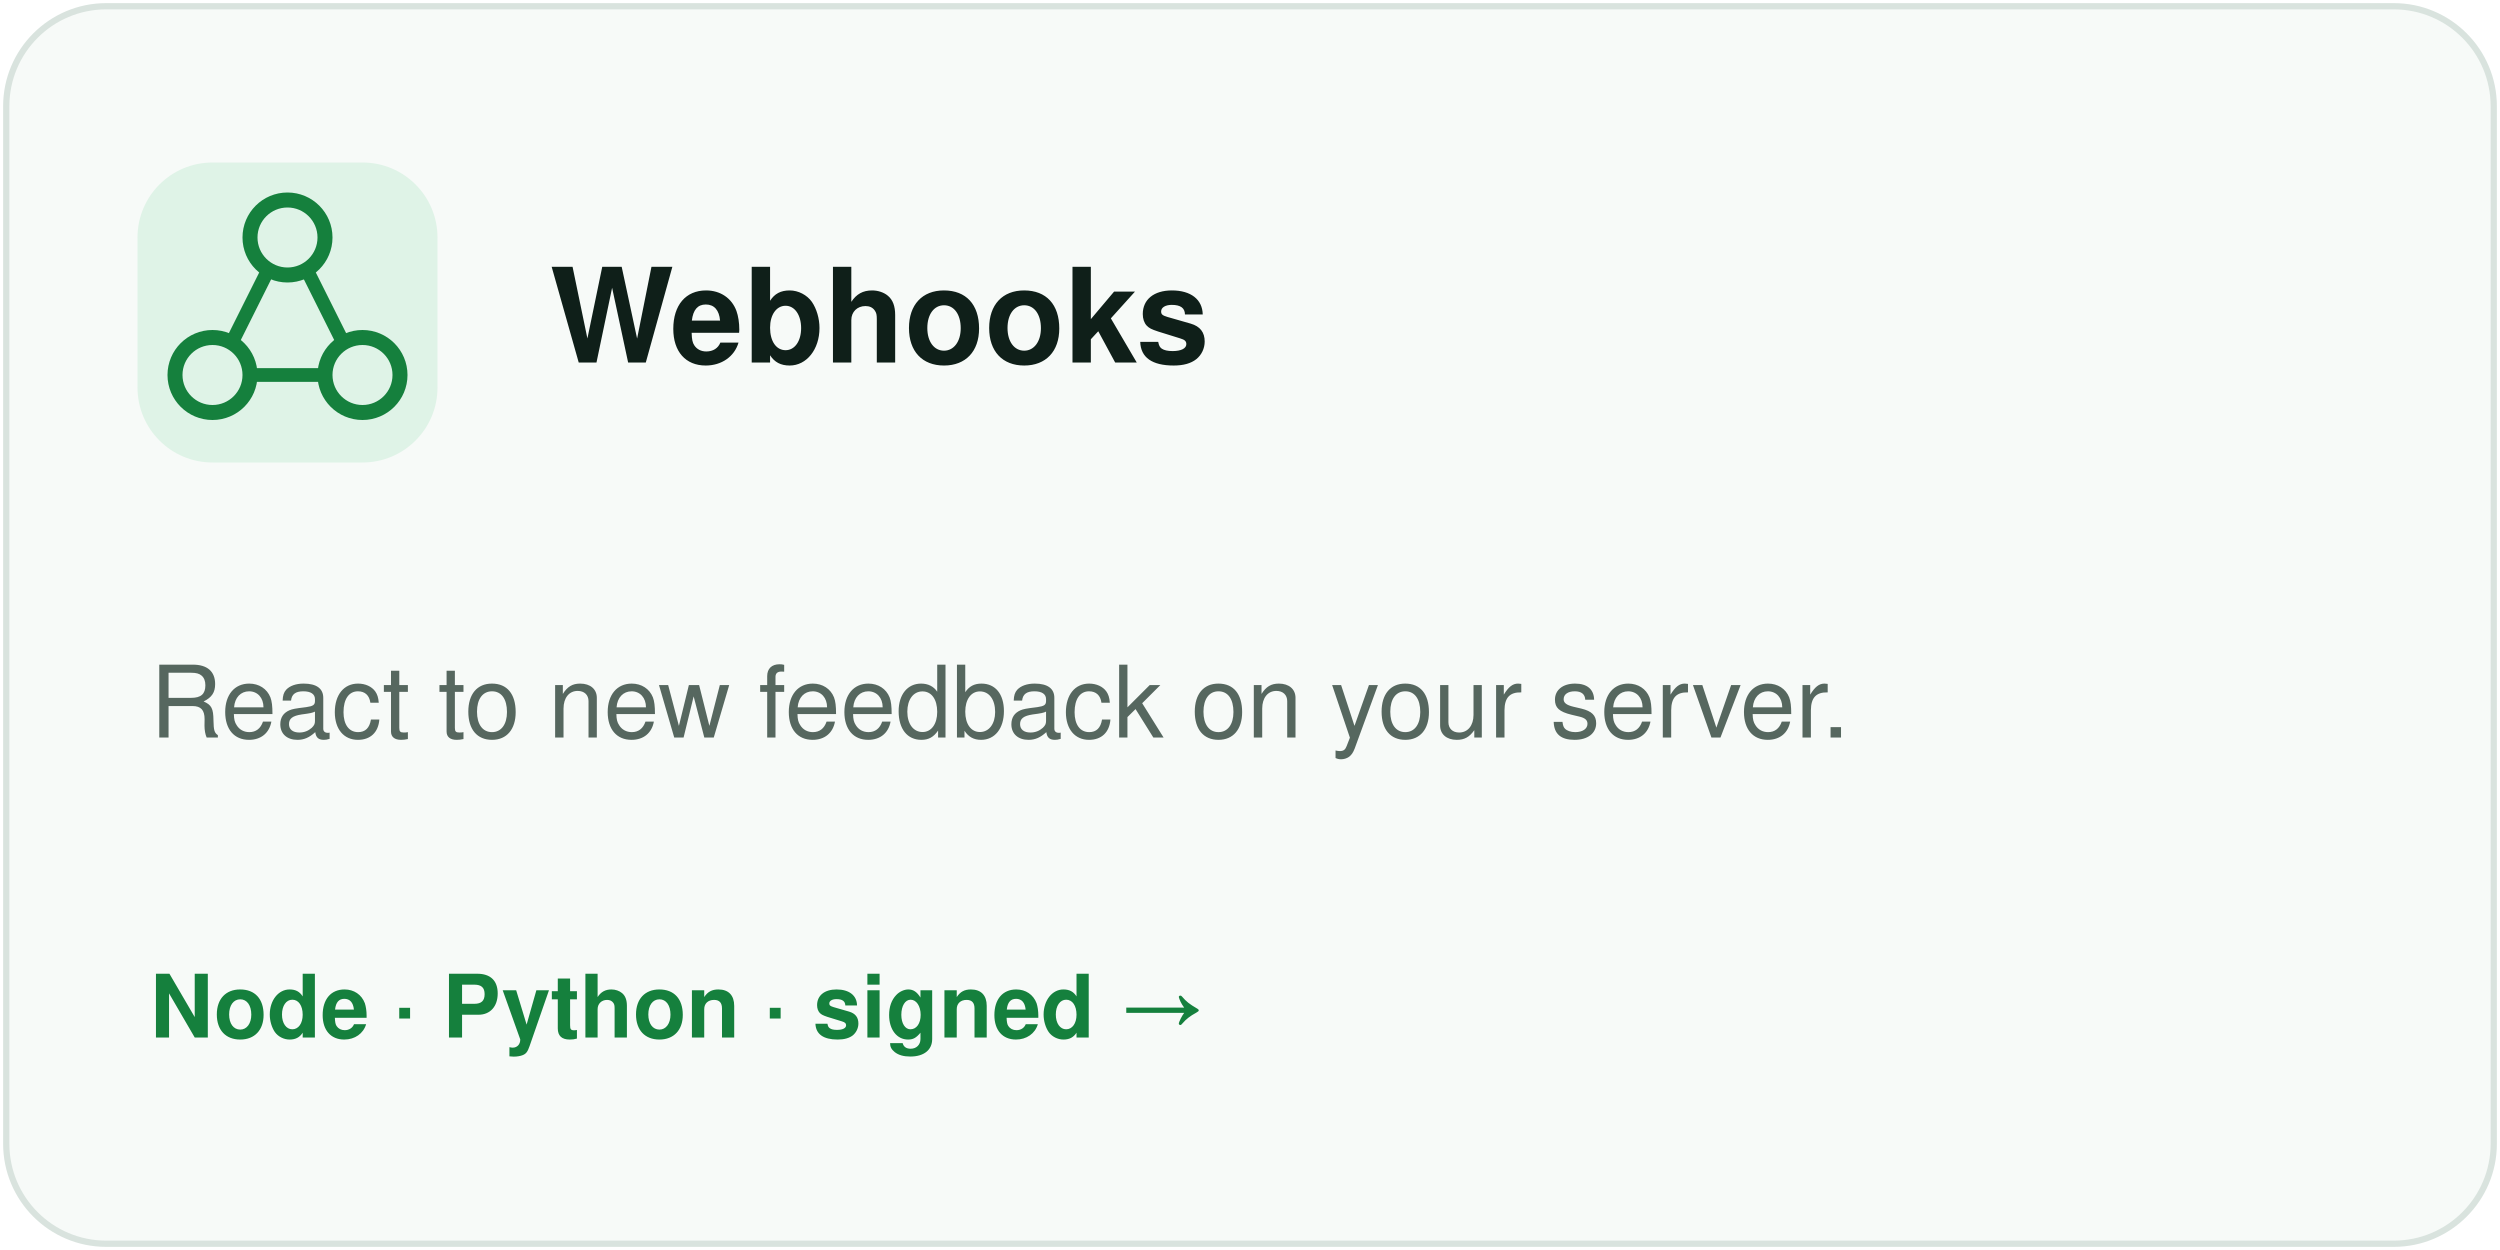
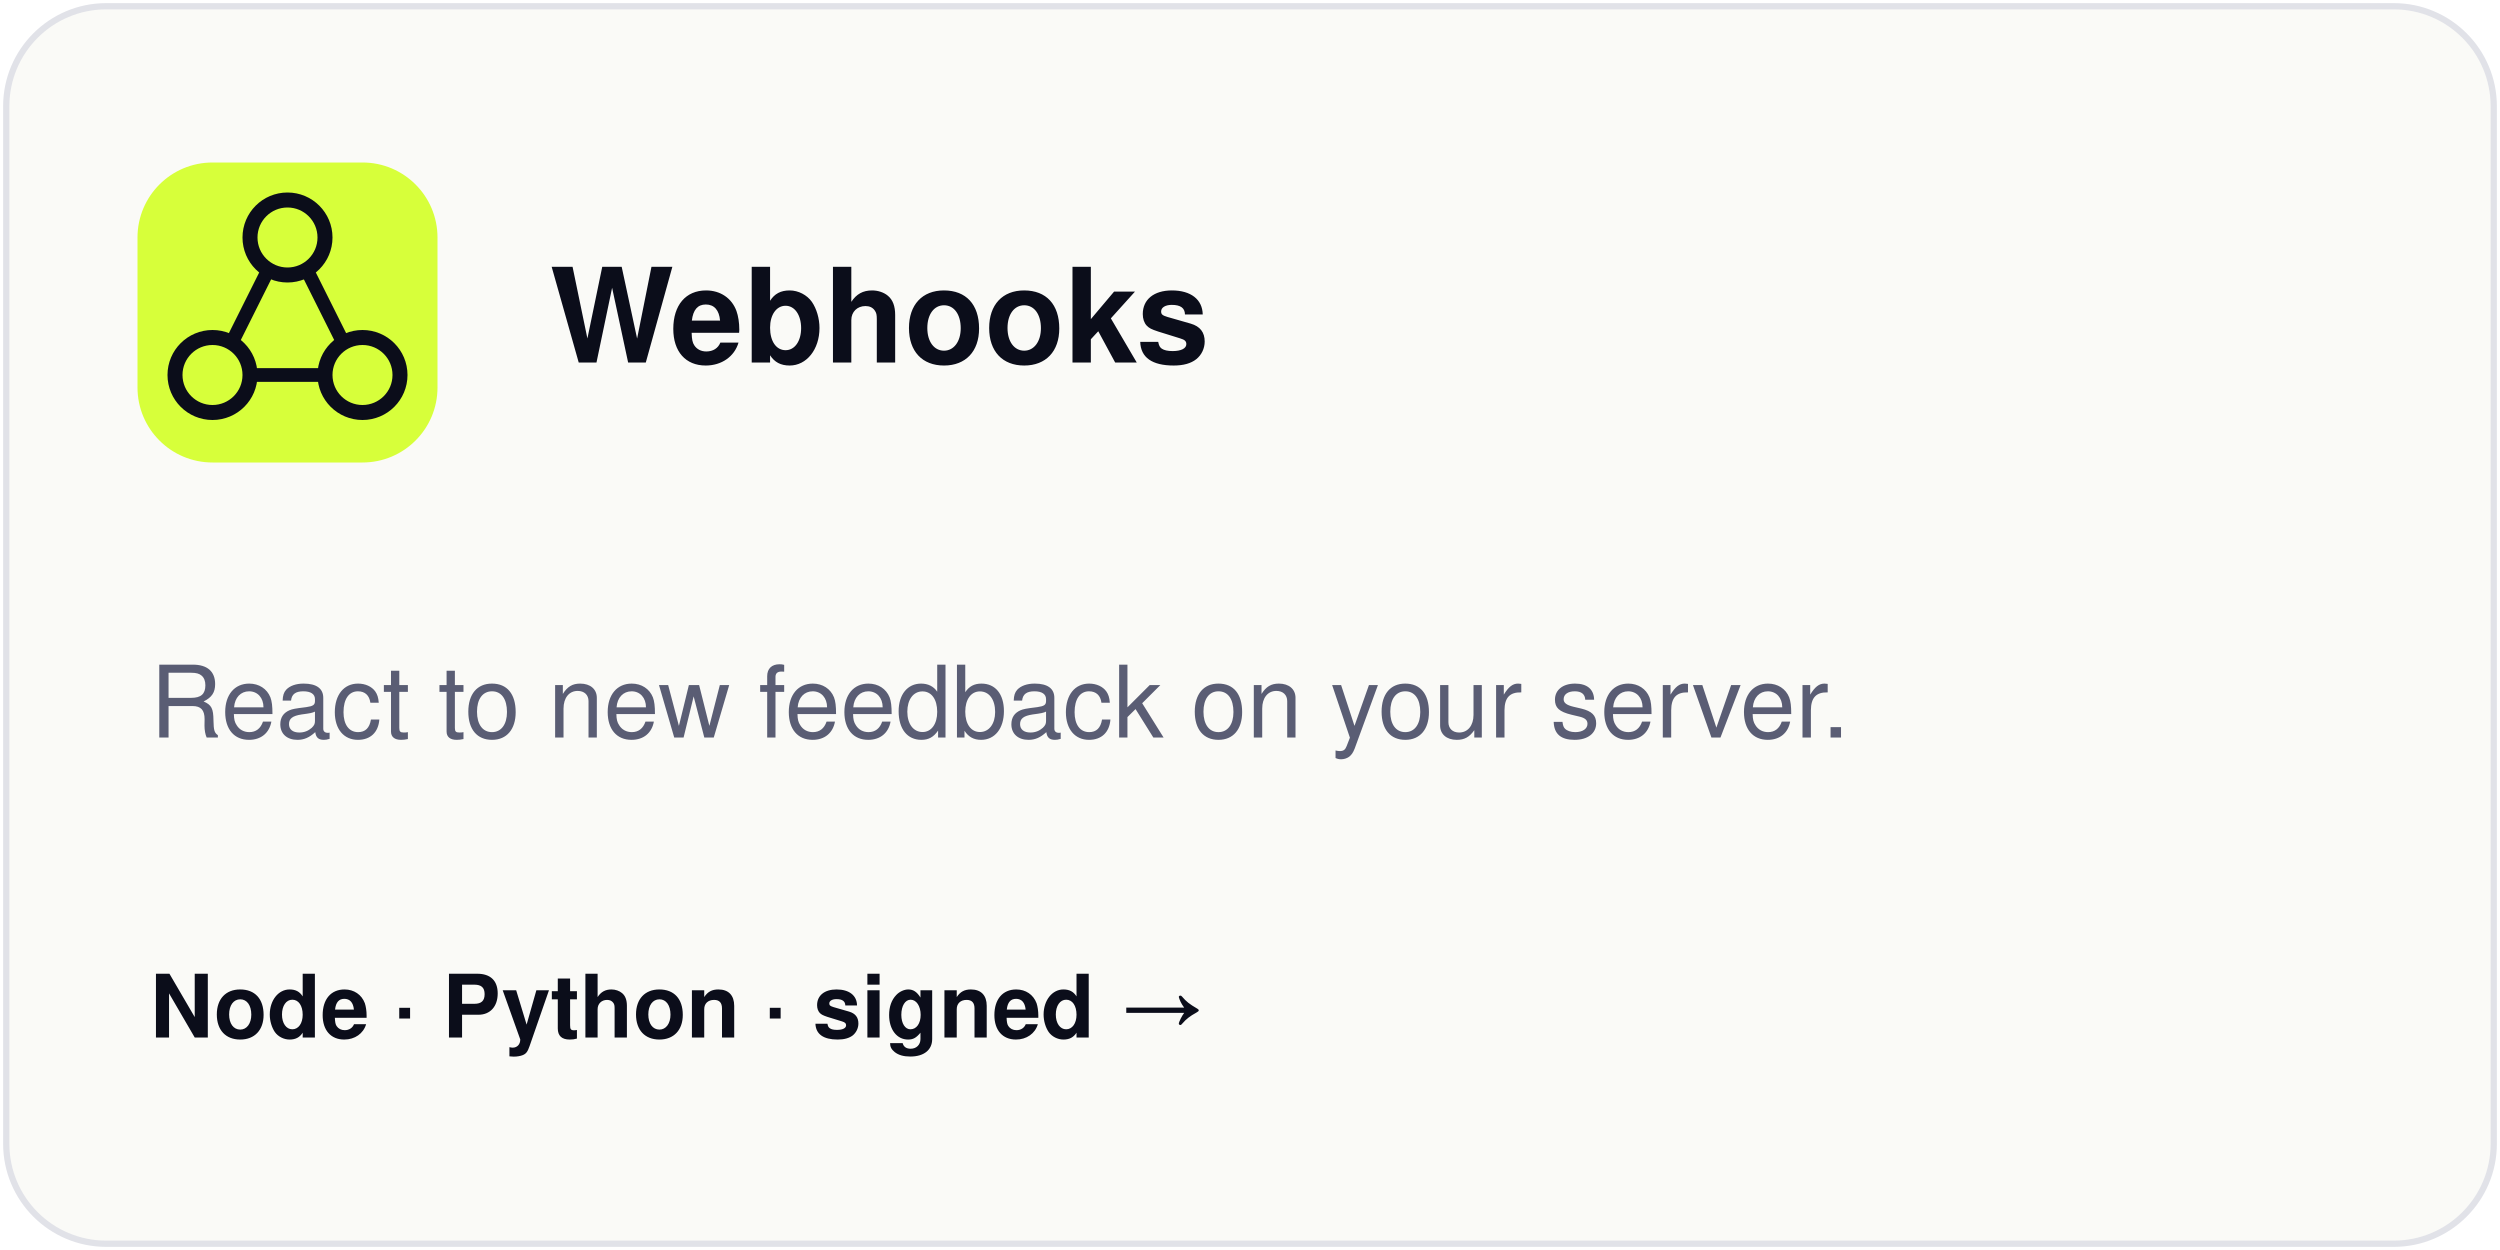
<svg xmlns="http://www.w3.org/2000/svg" width="400" height="200" viewBox="0 0 400 200" role="img" aria-label="Webhooks: React to new feedback on your server.">
-   <rect x="1" y="1" width="398" height="198" rx="16" fill="#f7faf8" stroke="#d9e3de" />
-   <rect x="22" y="26" width="48" height="48" rx="12" fill="#dff3e7" />
+   <rect x="1" y="1" width="398" height="198" rx="16" fill="#FAFAF7" stroke="#E1E2E8" />
+   <rect x="22" y="26" width="48" height="48" rx="12" fill="#D7FF3A" />
  <g transform="translate(0,0)">
-     <circle cx="34" cy="60" r="6" fill="none" stroke="#15803d" stroke-width="2.4" />
-     <circle cx="58" cy="60" r="6" fill="none" stroke="#15803d" stroke-width="2.4" />
-     <circle cx="46" cy="38" r="6" fill="none" stroke="#15803d" stroke-width="2.4" />
-     <path d="M43 43l-6 12M49 43l6 12M40 60h12" stroke="#15803d" stroke-width="2.2" />
+     <circle cx="34" cy="60" r="6" fill="none" stroke="#0B0D1A" stroke-width="2.4" />
+     <circle cx="58" cy="60" r="6" fill="none" stroke="#0B0D1A" stroke-width="2.4" />
+     <circle cx="46" cy="38" r="6" fill="none" stroke="#0B0D1A" stroke-width="2.4" />
+     <path d="M43 43l-6 12M49 43l6 12M40 60h12" stroke="#0B0D1A" stroke-width="2.2" />
  </g>
-   <text x="88" y="58" font-family="-apple-system, BlinkMacSystemFont, 'Segoe UI', Helvetica, Arial, sans-serif" font-size="21" font-weight="700" fill="#0f1f19">Webhooks</text>
-   <text x="24" y="118" font-family="-apple-system, BlinkMacSystemFont, 'Segoe UI', Helvetica, Arial, sans-serif" font-size="16" fill="#56675f">React to new feedback on your server.</text>
-   <text x="24" y="166" font-family="-apple-system, BlinkMacSystemFont, 'Segoe UI', Helvetica, Arial, sans-serif" font-size="14" font-weight="600" fill="#15803d">Node · Python · signed  →</text>
+   <text x="88" y="58" font-family="-apple-system, BlinkMacSystemFont, 'Segoe UI', Helvetica, Arial, sans-serif" font-size="21" font-weight="700" fill="#0B0D1A">Webhooks</text>
+   <text x="24" y="118" font-family="-apple-system, BlinkMacSystemFont, 'Segoe UI', Helvetica, Arial, sans-serif" font-size="16" fill="#5A5D74">React to new feedback on your server.</text>
+   <text x="24" y="166" font-family="-apple-system, BlinkMacSystemFont, 'Segoe UI', Helvetica, Arial, sans-serif" font-size="14" font-weight="600" fill="#0B0D1A">Node · Python · signed  →</text>
</svg>
